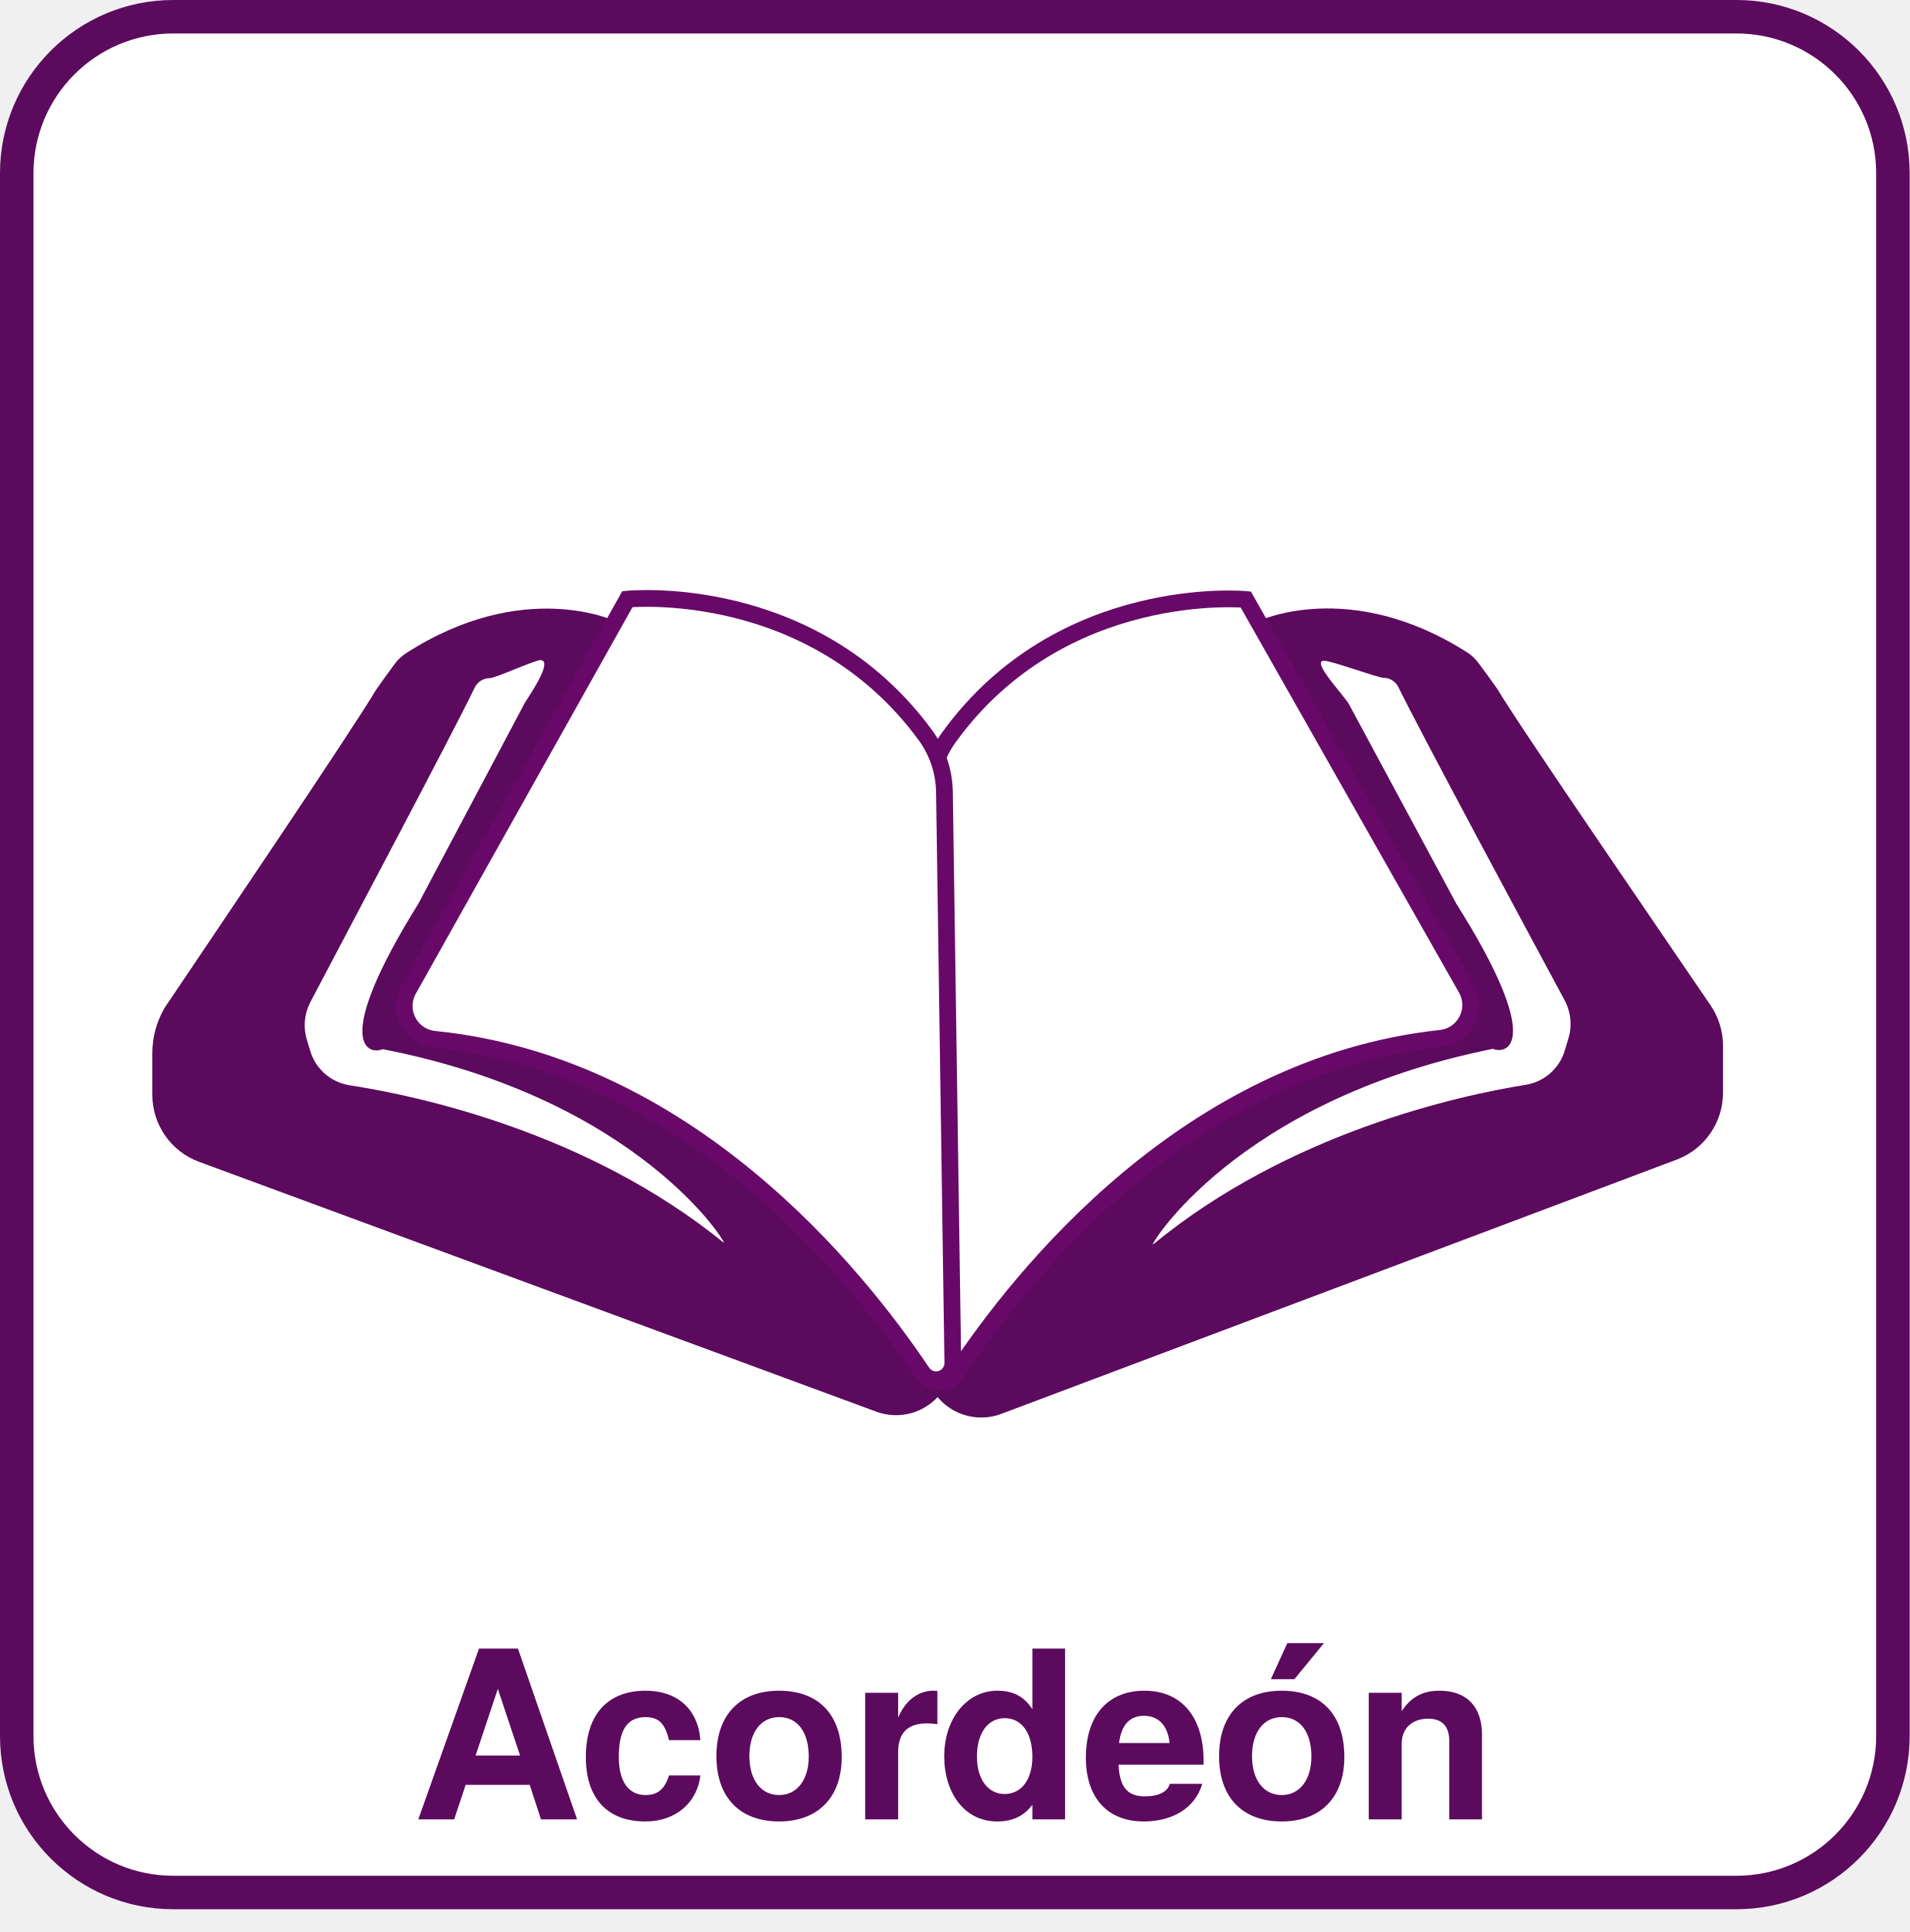
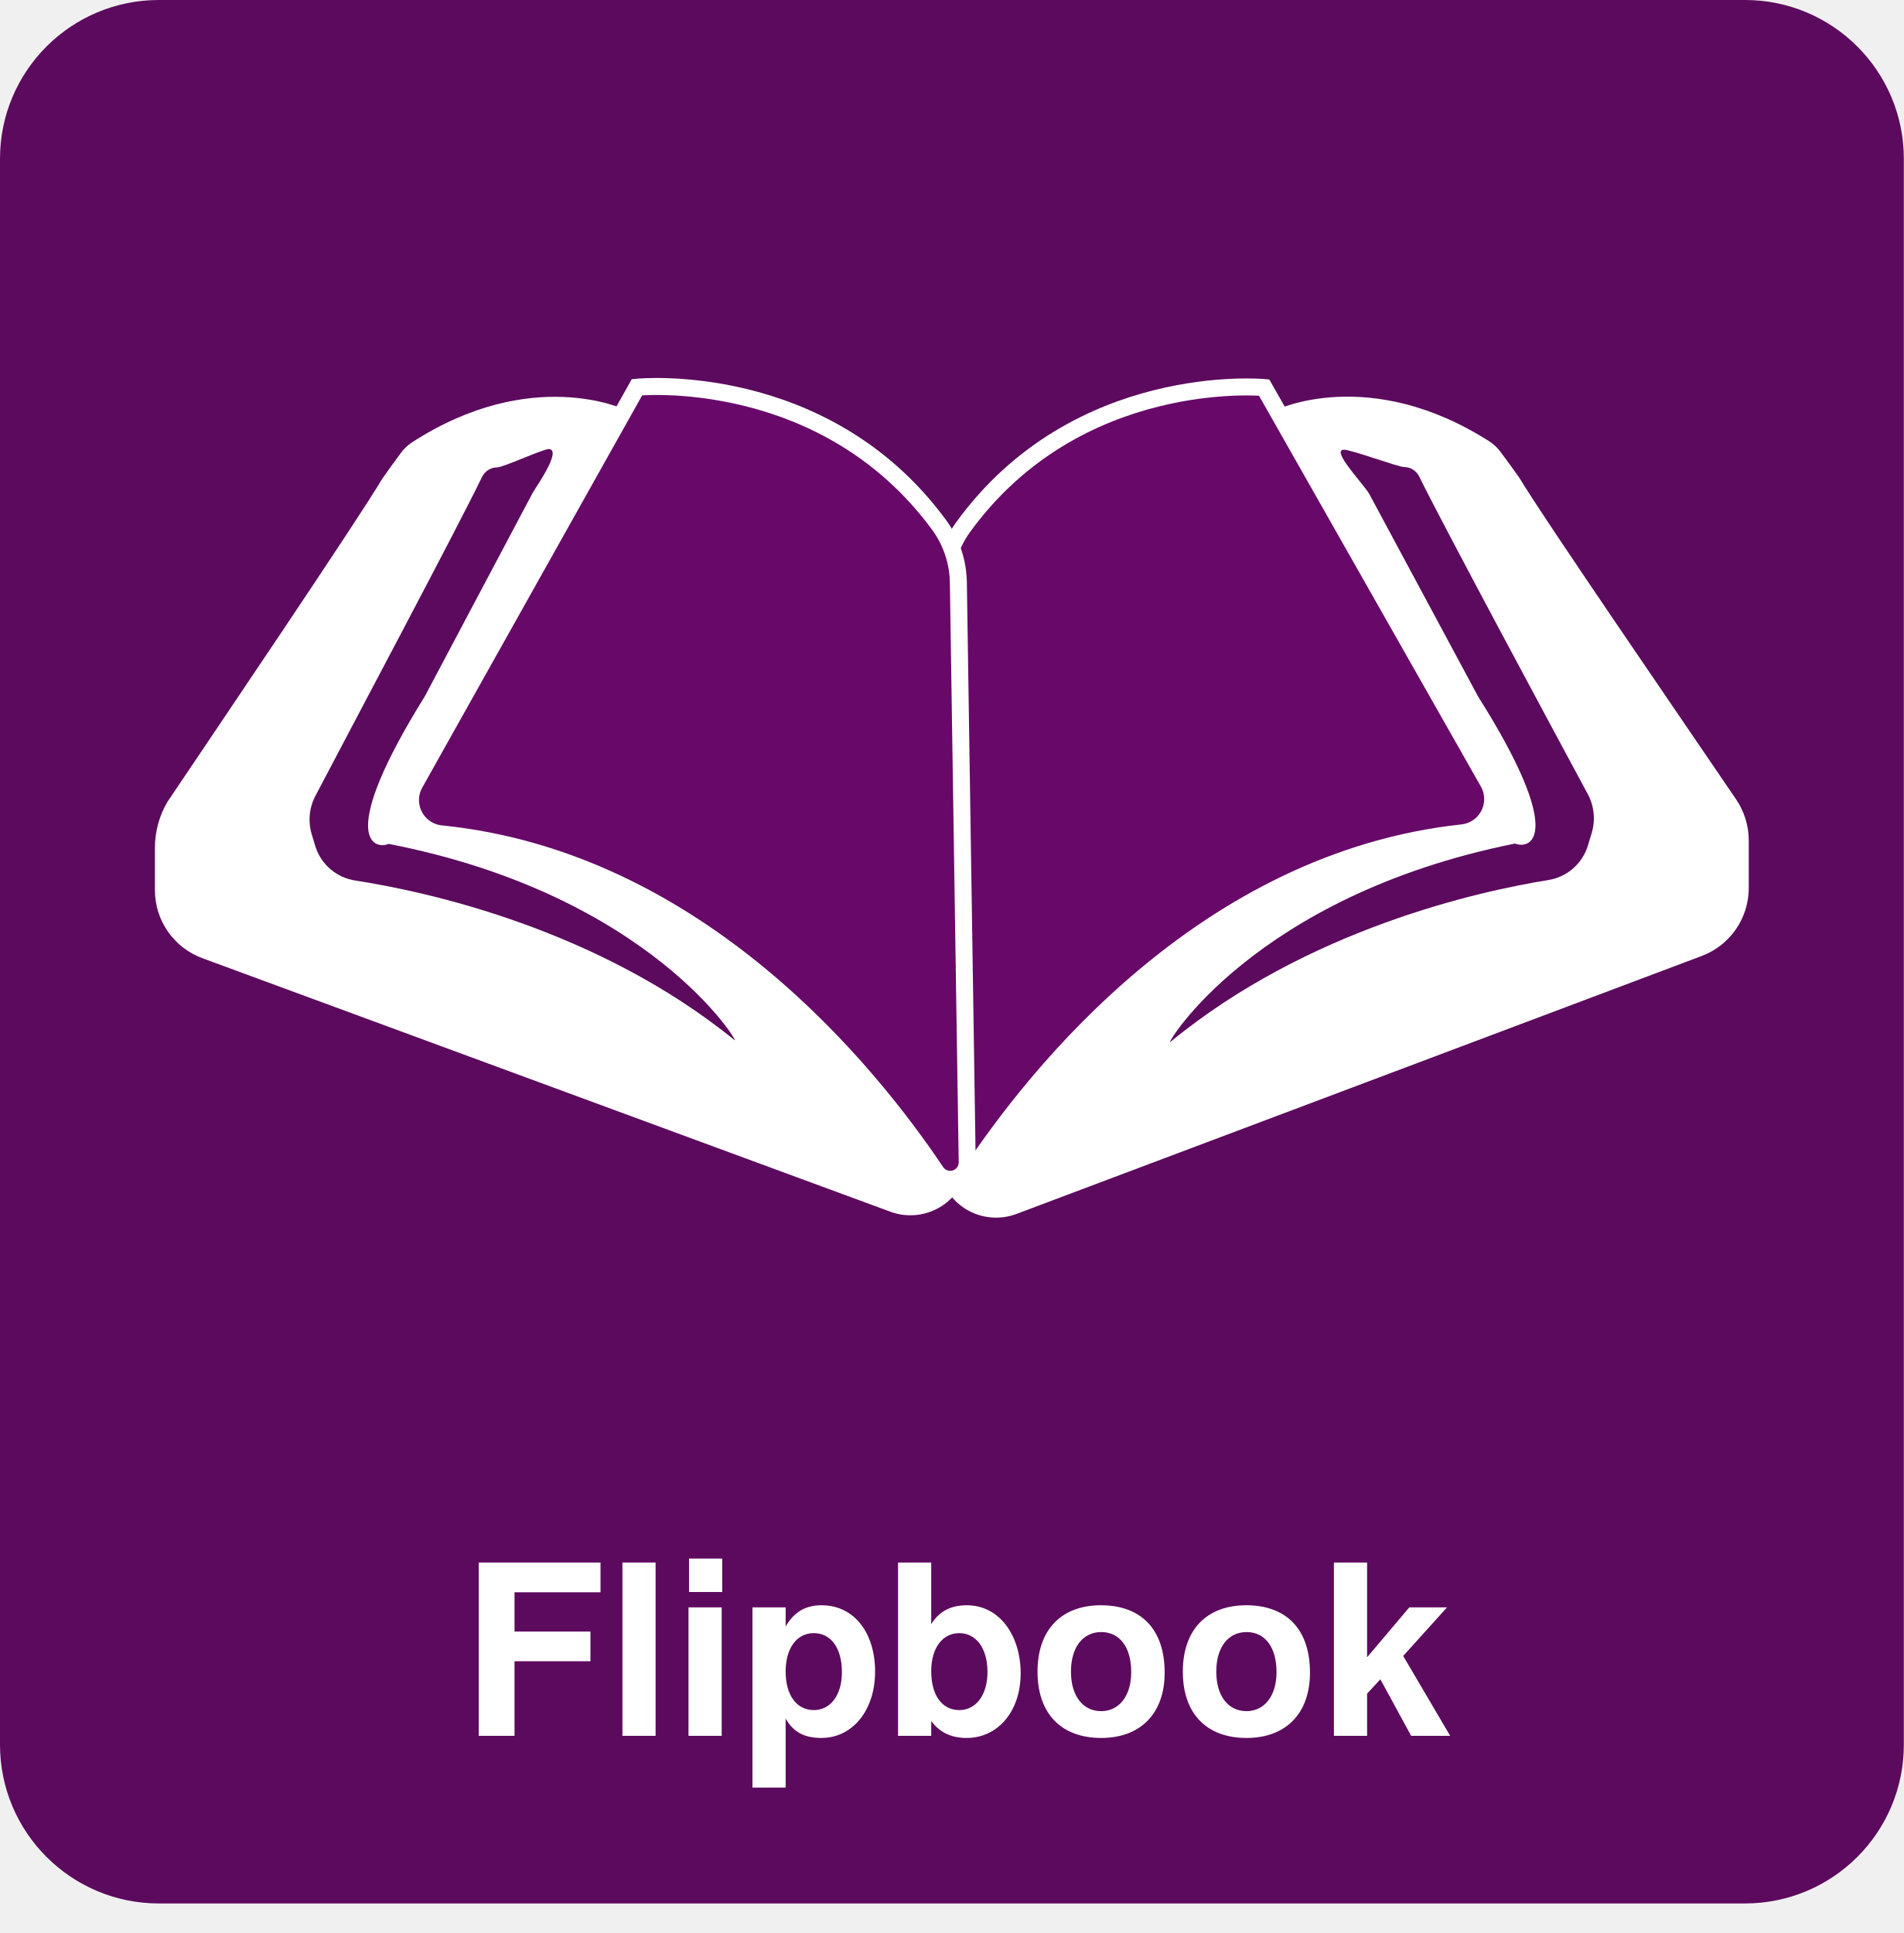
- <svg xmlns="http://www.w3.org/2000/svg" id="Layer_16" data-name="Layer 16" viewBox="0 0 114.08 115.44">
+ <svg xmlns="http://www.w3.org/2000/svg" id="Flipbook" viewBox="0 0 112.08 113.82">
  <defs>
-     <style>.cls-1,.cls-4,.cls-5{fill:#fff;}.cls-1{stroke:#5c0a5e;stroke-width:2px;}.cls-1,.cls-2,.cls-5{stroke-miterlimit:10;}.cls-2{fill:none;}.cls-2,.cls-5{stroke:#680969;}.cls-3,.cls-6{fill:#5c0a5e;}.cls-6{font-size:14px;font-family:Helvetica Neue;font-weight:700;}</style>
+     <style>.cls-1{fill:#5c0a5e;}.cls-2{font-size:14px;font-family:Helvetica Neue;font-weight:700;}.cls-2,.cls-3{fill:#fff;}.cls-4{fill:#680969;stroke:#fff;stroke-miterlimit:10;}</style>
  </defs>
-   <rect class="cls-1" x="1" y="1" width="112.08" height="112.08" rx="9.35" ry="9.35" />
-   <text x="-1.58" y="-1.58" />
-   <g id="Book">
-     <g id="Layer_8" data-name="Layer 8">
-       <path class="cls-2" d="M58.81,83.94" transform="translate(-1.58 -1.58)" />
-       <path class="cls-3" d="M76.71,38.71s5.47-2.65,12.53,1.86a2.51,2.51,0,0,1,.65.61c0.38,0.5,1,1.37,1.12,1.54,1.38,2.32,10.09,15,12.75,18.92a4.3,4.3,0,0,1,.75,2.4l0,2.83a4.27,4.27,0,0,1-2.77,4L61.4,86.06a3.4,3.4,0,0,1-4.59-2.92h0" transform="translate(-1.58 -1.58)" />
-       <path class="cls-4" d="M84.23,42.08a1,1,0,0,1,.89.56c1.37,2.8,7.93,15,9.93,18.71a3,3,0,0,1,.23,2.26l-0.22.73a2.92,2.92,0,0,1-2.34,2.06c-4.06.65-14.17,2.88-22.26,9.54-0.31.25,4.88-8.59,20.3-11.69,0.94,0.37,3-.46-2.18-8.67L82.15,43.63c-0.42-.66-2.25-2.56-1.47-2.57C81.13,41.06,83.88,42.08,84.23,42.08Z" transform="translate(-1.58 -1.58)" />
-       <path class="cls-2" d="M77.61,41.08" transform="translate(-1.58 -1.58)" />
-       <path class="cls-2" d="M58.37,83.94" transform="translate(-1.58 -1.58)" />
-       <path class="cls-3" d="M38.32,38.69s-5.48-2.61-12.51,1.94a2.51,2.51,0,0,0-.65.62c-0.37.5-1,1.37-1.11,1.54-1.37,2.33-10,15.09-12.63,19a5.35,5.35,0,0,0-.74,2.72V67a4.27,4.27,0,0,0,2.79,4L53.93,85.93a3.4,3.4,0,0,0,4.57-3h0" transform="translate(-1.58 -1.58)" />
-       <path class="cls-4" d="M30.83,42.1a1,1,0,0,0-.89.56c-1.35,2.81-7.83,15-9.81,18.78a3,3,0,0,0-.22,2.26l0.22,0.73a2.92,2.92,0,0,0,2.36,2c4.06,0.63,14.19,2.79,22.32,9.4,0.31,0.25-4.94-8.56-20.37-11.56-0.94.38-3-.44,2.13-8.69l6.36-12c0.42-.66,1.7-2.55.92-2.56C33.39,41.08,31.18,42.1,30.83,42.1Z" transform="translate(-1.58 -1.58)" />
-       <path class="cls-2" d="M37.43,41.06" transform="translate(-1.58 -1.58)" />
-     </g>
-     <path class="cls-5" d="M57.14,49L56.82,83.14a1,1,0,0,0,1.83.57c3.91-5.92,13.87-18.46,29-20.09a2,2,0,0,0,1.51-3L76,37.4s-11-1.05-17.72,8.22A5.92,5.92,0,0,0,57.14,49Z" transform="translate(-1.58 -1.58)" />
-     <path class="cls-5" d="M58,48.89L58.5,83a1,1,0,0,1-1.83.58c-3.95-5.89-14-18.37-29.14-19.9a2,2,0,0,1-1.53-3L39.06,37.38s11-1.12,17.78,8.1A5.92,5.92,0,0,1,58,48.89Z" transform="translate(-1.58 -1.58)" />
-   </g>
-   <g id="Label">
-     <text class="cls-6" transform="translate(24.63 108.71)">Aco<tspan x="26.18" y="0">r</tspan>
-       <tspan x="31.37" y="0">deón</tspan>
-     </text>
-   </g>
+   <rect class="cls-1" width="112.08" height="112.08" rx="9.35" ry="9.35" />
+   <text x="-2.58" y="-2.58" />
+   <text class="cls-2" transform="translate(27.15 102.21)">Flipbook</text>
+   <path class="cls-3" d="M77.73,26.71s5.47-2.65,12.53,1.86a2.51,2.51,0,0,1,.65.61c0.38,0.5,1,1.37,1.12,1.54,1.38,2.32,10.09,15,12.75,18.92a4.3,4.3,0,0,1,.75,2.4l0,2.83a4.27,4.27,0,0,1-2.77,4L62.42,74.06a3.4,3.4,0,0,1-4.59-2.92h0" transform="translate(-2.58 -2.58)" />
+   <path class="cls-1" d="M85.24,30.08a1,1,0,0,1,.89.56c1.37,2.8,7.93,15,9.93,18.71a3,3,0,0,1,.23,2.26l-0.22.73a2.92,2.92,0,0,1-2.34,2.06c-4.06.65-14.17,2.88-22.26,9.54-0.31.25,4.88-8.59,20.3-11.69,0.94,0.37,3-.46-2.18-8.67L83.17,31.63c-0.42-.66-2.25-2.56-1.47-2.57C82.14,29.06,84.89,30.08,85.24,30.08Z" transform="translate(-2.58 -2.58)" />
+   <path class="cls-3" d="M39.34,26.69s-5.48-2.61-12.51,1.94a2.51,2.51,0,0,0-.65.62c-0.37.5-1,1.37-1.11,1.54-1.37,2.33-10,15.09-12.63,19a5.35,5.35,0,0,0-.74,2.72V55a4.27,4.27,0,0,0,2.79,4L55,73.93a3.4,3.4,0,0,0,4.57-3h0" transform="translate(-2.58 -2.58)" />
+   <path class="cls-1" d="M31.85,30.1a1,1,0,0,0-.89.56c-1.35,2.81-7.83,15-9.81,18.78a3,3,0,0,0-.22,2.26l0.22,0.73a2.92,2.92,0,0,0,2.36,2c4.06,0.63,14.19,2.79,22.32,9.4,0.31,0.25-4.94-8.56-20.37-11.56-0.94.38-3-.44,2.13-8.69l6.36-12c0.42-.66,1.7-2.55.92-2.56C34.41,29.08,32.2,30.1,31.85,30.1Z" transform="translate(-2.58 -2.58)" />
+   <path class="cls-4" d="M58.16,37L57.84,71.14a1,1,0,0,0,1.83.57c3.91-5.92,13.87-18.46,29-20.09a2,2,0,0,0,1.51-3L77,25.4s-11-1.05-17.72,8.22A5.92,5.92,0,0,0,58.16,37Z" transform="translate(-2.58 -2.58)" />
+   <path class="cls-4" d="M59,36.89L59.52,71a1,1,0,0,1-1.83.58c-3.95-5.89-14-18.37-29.14-19.9a2,2,0,0,1-1.53-3L40.08,25.38s11-1.12,17.78,8.1A5.92,5.92,0,0,1,59,36.89Z" transform="translate(-2.58 -2.58)" />
</svg>
